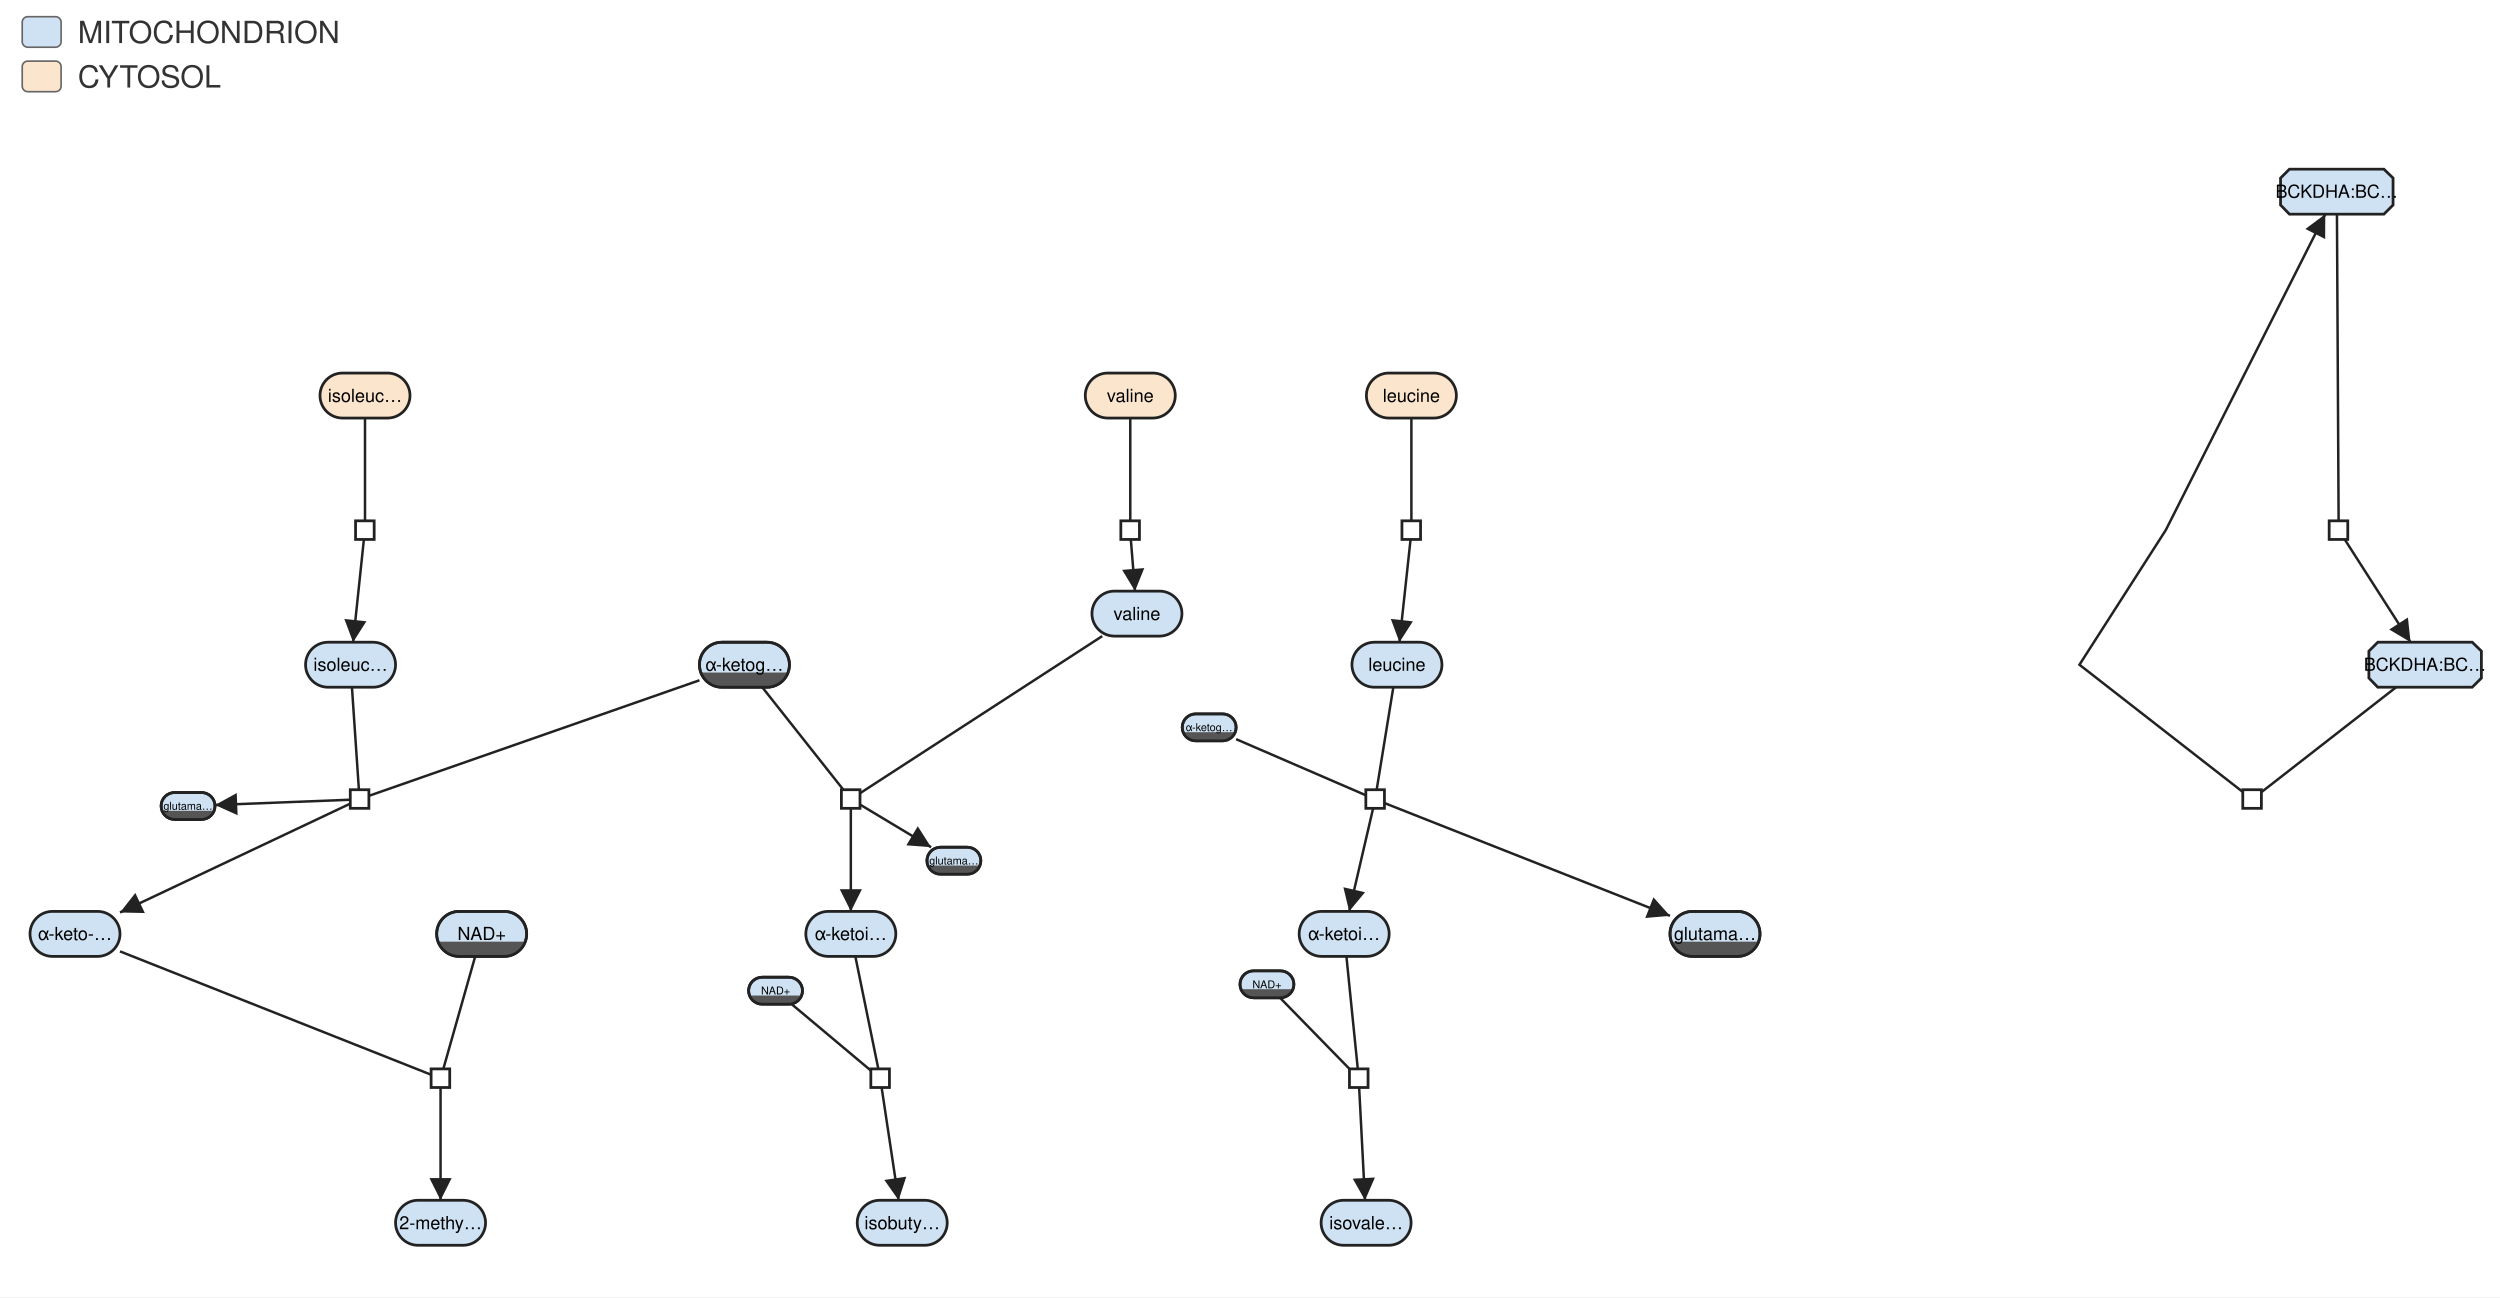
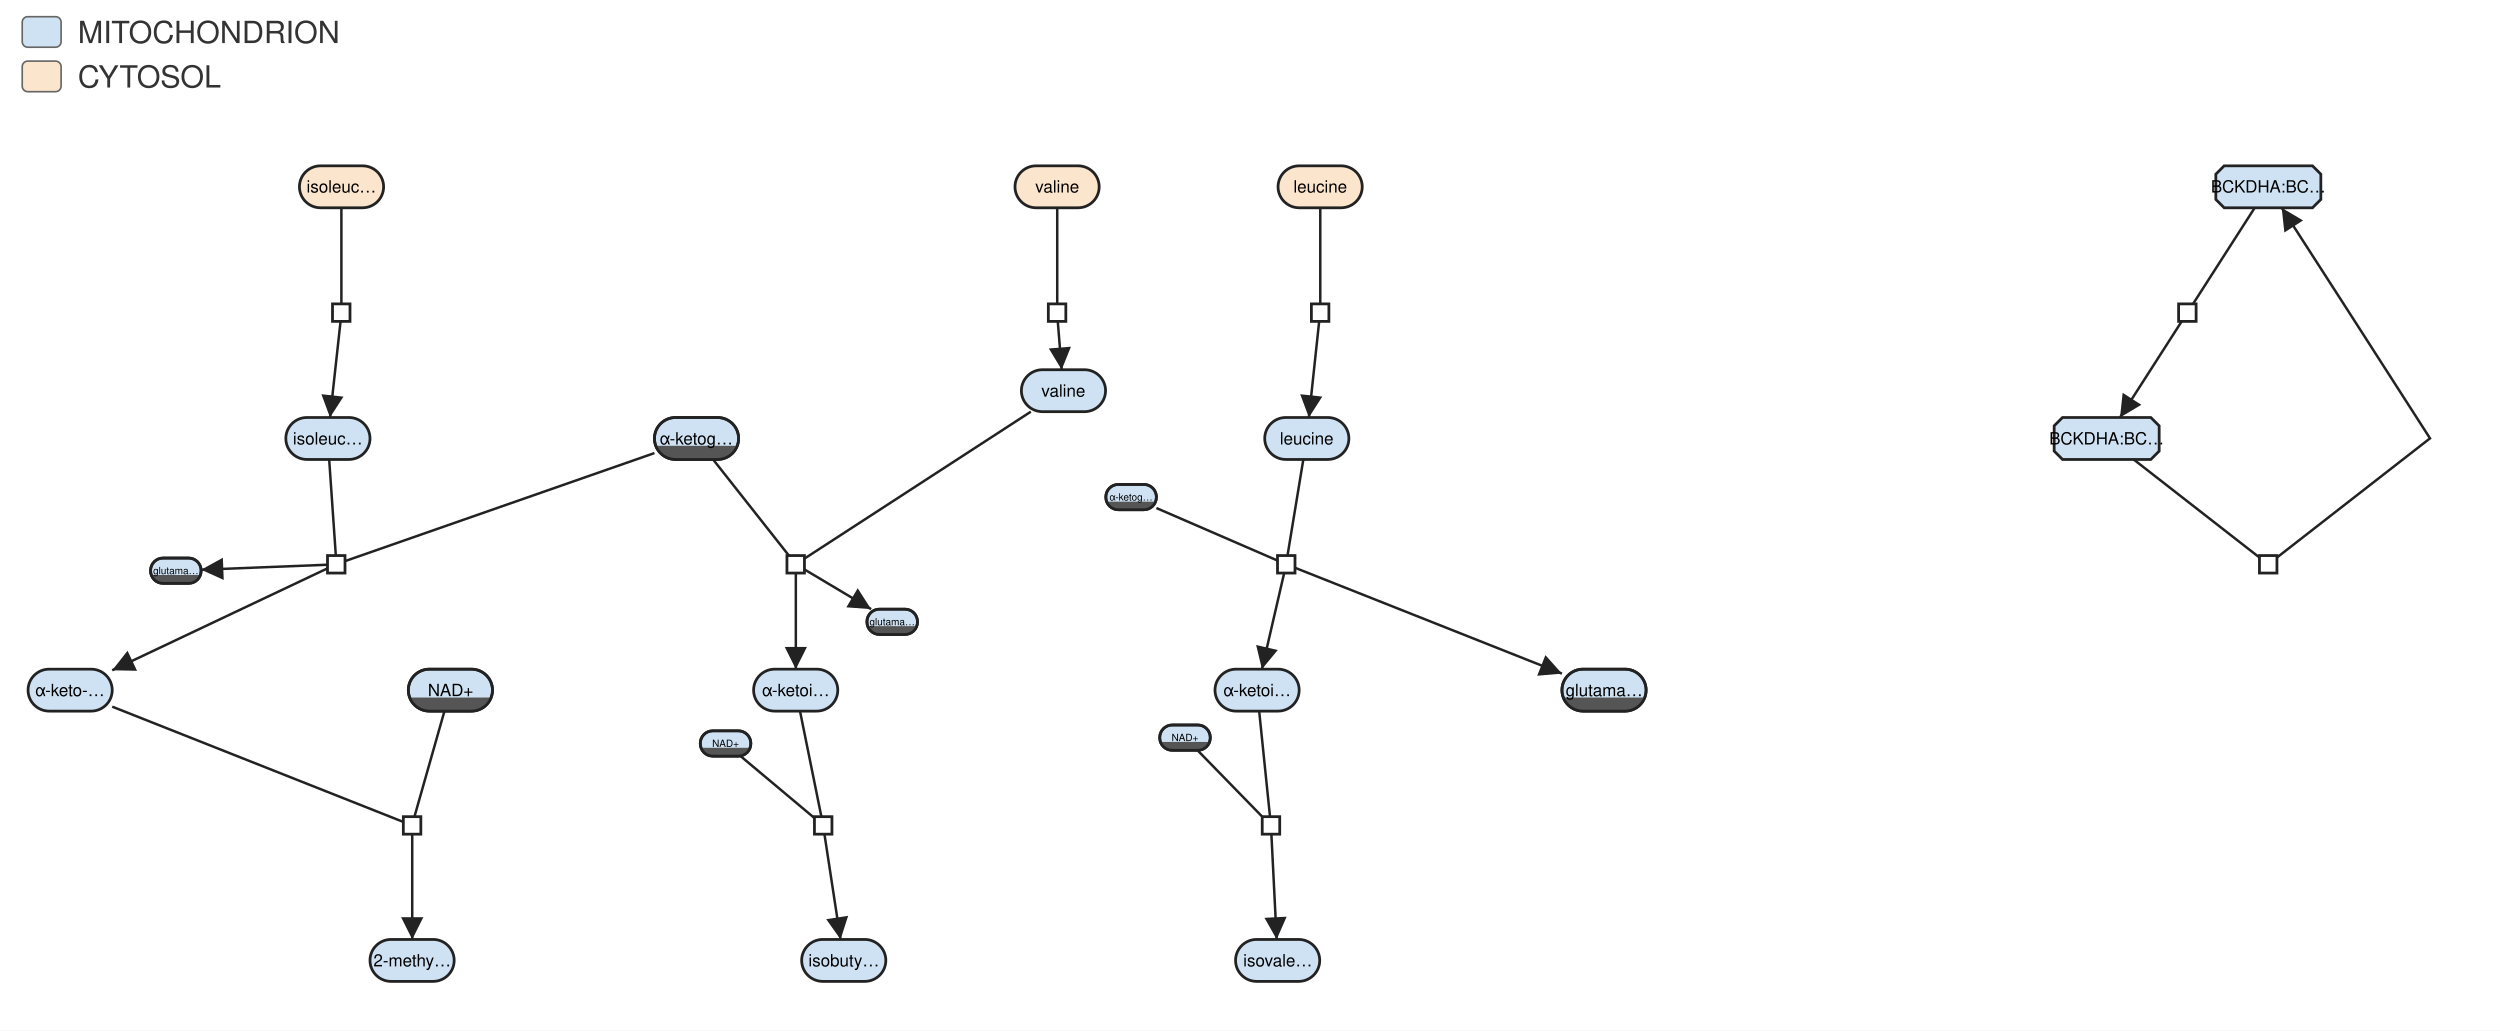
- <svg xmlns="http://www.w3.org/2000/svg" width="900" height="467" viewBox="0 0 900 467" font-family="Helvetica, Arial, sans-serif">
+ <svg xmlns="http://www.w3.org/2000/svg" width="900" height="371" viewBox="0 0 900 371" font-family="Helvetica, Arial, sans-serif">
  <defs>
    <marker id="production" viewBox="0 0 10 10" refX="10" refY="5" markerWidth="8.0" markerHeight="8.0" markerUnits="userSpaceOnUse" orient="auto">
      <path d="M0,0 L10,5 L0,10 z" fill="#222" />
    </marker>
    <marker id="stimulation" viewBox="0 0 11 10" refX="10" refY="5" markerWidth="8.8" markerHeight="8.0" markerUnits="userSpaceOnUse" orient="auto">
      <path d="M1,1 L10,5 L1,9 z" fill="#fff" stroke="#222" stroke-width="1.2" />
    </marker>
    <marker id="catalysis" viewBox="0 0 10 10" refX="9" refY="5" markerWidth="8.0" markerHeight="8.0" markerUnits="userSpaceOnUse" orient="auto">
      <circle cx="5" cy="5" r="4" fill="#fff" stroke="#222" stroke-width="1.2" />
    </marker>
    <marker id="inhibition" viewBox="0 0 4 10" refX="1" refY="5" markerWidth="3.2" markerHeight="8.0" markerUnits="userSpaceOnUse" orient="auto">
      <path d="M1,0 L1,10" stroke="#222" stroke-width="2" />
    </marker>
    <marker id="necessary-stimulation" viewBox="0 0 14 10" refX="13" refY="5" markerWidth="11.2" markerHeight="8.0" markerUnits="userSpaceOnUse" orient="auto">
      <path d="M1,0 L1,10" stroke="#222" stroke-width="1.6" />
      <path d="M4,1 L13,5 L4,9 z" fill="#fff" stroke="#222" stroke-width="1.2" />
    </marker>
    <marker id="modulation" viewBox="0 0 12 10" refX="11" refY="5" markerWidth="9.6" markerHeight="8.0" markerUnits="userSpaceOnUse" orient="auto">
      <path d="M1,5 L6,1 L11,5 L6,9 z" fill="#fff" stroke="#222" stroke-width="1.2" />
    </marker>
  </defs>
  <rect width="100%" height="100%" fill="#fff" />
  <rect x="8" y="6" width="14" height="11" rx="2" fill="#cfe2f3" stroke="#666" stroke-width="0.6" />
  <text x="28" y="15.5" font-size="11" fill="#333">MITOCHONDRION</text>
  <rect x="8" y="22" width="14" height="11" rx="2" fill="#fce5cd" stroke="#666" stroke-width="0.6" />
  <text x="28" y="31.5" font-size="11" fill="#333">CYTOSOL</text>
-   <polyline points="445.0,266.1 491.7,286.3" fill="none" stroke="#222" stroke-width="0.9" />
-   <polyline points="43.2,342.5 155.2,386.9" fill="none" stroke="#222" stroke-width="0.9" />
-   <polyline points="251.8,244.9 132.8,286.5" fill="none" stroke="#222" stroke-width="0.9" />
-   <polyline points="274.4,247.4 303.6,284.3" fill="none" stroke="#222" stroke-width="0.9" />
-   <polyline points="484.7,344.2 488.8,384.8" fill="none" stroke="#222" stroke-width="0.9" />
-   <polyline points="307.9,344.2 316.2,384.8" fill="none" stroke="#222" stroke-width="0.9" />
-   <polyline points="131.4,150.5 131.4,187.5" fill="none" stroke="#222" stroke-width="0.9" />
-   <polyline points="126.7,247.4 129.2,284.3" fill="none" stroke="#222" stroke-width="0.9" />
-   <polyline points="508.1,150.5 508.1,187.5" fill="none" stroke="#222" stroke-width="0.9" />
-   <polyline points="501.6,247.4 495.6,284.3" fill="none" stroke="#222" stroke-width="0.9" />
-   <polyline points="406.9,150.5 406.9,187.5" fill="none" stroke="#222" stroke-width="0.9" />
-   <polyline points="396.8,229.0 309.7,285.5" fill="none" stroke="#222" stroke-width="0.9" />
-   <polyline points="285.0,361.5 313.5,385.4" fill="none" stroke="#222" stroke-width="0.9" />
-   <polyline points="460.9,359.3 485.8,384.8" fill="none" stroke="#222" stroke-width="0.9" />
-   <polyline points="841.3,77.1 841.9,187.5" fill="none" stroke="#222" stroke-width="0.9" />
-   <polyline points="862.6,247.4 814.2,285.1" fill="none" stroke="#222" stroke-width="0.9" />
-   <polyline points="171.1,344.2 159.6,384.8" fill="none" stroke="#222" stroke-width="0.9" />
-   <polyline points="494.3,291.1 485.7,328.1" fill="none" stroke="#222" stroke-width="0.9" marker-end="url(#production)" />
-   <polyline points="498.4,289.1 601.2,329.7" fill="none" stroke="#222" stroke-width="0.9" marker-end="url(#production)" />
-   <polyline points="131.0,194.2 127.1,231.2" fill="none" stroke="#222" stroke-width="0.9" marker-end="url(#production)" />
-   <polyline points="407.1,194.2 408.6,212.8" fill="none" stroke="#222" stroke-width="0.9" marker-end="url(#production)" />
-   <polyline points="126.1,287.9 77.4,289.8" fill="none" stroke="#222" stroke-width="0.9" marker-end="url(#production)" />
-   <polyline points="126.1,289.3 43.2,328.5" fill="none" stroke="#222" stroke-width="0.9" marker-end="url(#production)" />
-   <polyline points="158.6,391.6 158.6,432.1" fill="none" stroke="#222" stroke-width="0.9" marker-end="url(#production)" />
-   <polyline points="306.3,291.1 306.3,328.1" fill="none" stroke="#222" stroke-width="0.9" marker-end="url(#production)" />
-   <polyline points="309.7,289.7 335.2,305.0" fill="none" stroke="#222" stroke-width="0.9" marker-end="url(#production)" />
-   <polyline points="317.4,391.6 323.5,432.1" fill="none" stroke="#222" stroke-width="0.9" marker-end="url(#production)" />
-   <polyline points="844.1,194.2 867.8,231.2" fill="none" stroke="#222" stroke-width="0.9" marker-end="url(#production)" />
-   <polyline points="807.4,285.1 748.6,239.3 779.7,190.8 837.1,77.1" fill="none" stroke="#222" stroke-width="0.9" marker-end="url(#production)" />
-   <polyline points="489.3,391.6 491.4,432.1" fill="none" stroke="#222" stroke-width="0.9" marker-end="url(#production)" />
-   <polyline points="507.8,194.2 503.8,231.2" fill="none" stroke="#222" stroke-width="0.9" marker-end="url(#production)" />
-   <rect x="425.6" y="257.0" width="19.4" height="9.7" rx="4.9" fill="#cfe2f3" stroke="#222" stroke-width="1" />
+   <polyline points="416.3,182.9 459.9,201.8" fill="none" stroke="#222" stroke-width="0.9" />
+   <polyline points="40.4,254.4 145.2,295.9" fill="none" stroke="#222" stroke-width="0.9" />
+   <polyline points="235.6,163.1 124.2,202.0" fill="none" stroke="#222" stroke-width="0.9" />
+   <polyline points="256.7,165.4 284.0,200.0" fill="none" stroke="#222" stroke-width="0.9" />
+   <polyline points="453.3,256.0 457.2,294.0" fill="none" stroke="#222" stroke-width="0.9" />
+   <polyline points="288.0,256.0 295.7,294.0" fill="none" stroke="#222" stroke-width="0.9" />
+   <polyline points="122.9,74.8 122.9,109.4" fill="none" stroke="#222" stroke-width="0.9" />
+   <polyline points="118.5,165.4 120.9,200.0" fill="none" stroke="#222" stroke-width="0.9" />
+   <polyline points="475.3,74.8 475.3,109.4" fill="none" stroke="#222" stroke-width="0.9" />
+   <polyline points="469.2,165.4 463.5,200.0" fill="none" stroke="#222" stroke-width="0.9" />
+   <polyline points="380.6,74.8 380.6,109.4" fill="none" stroke="#222" stroke-width="0.9" />
+   <polyline points="371.1,148.2 289.6,201.1" fill="none" stroke="#222" stroke-width="0.9" />
+   <polyline points="266.6,272.2 293.2,294.5" fill="none" stroke="#222" stroke-width="0.9" />
+   <polyline points="431.1,270.1 454.4,294.0" fill="none" stroke="#222" stroke-width="0.9" />
+   <polyline points="811.7,74.8 789.5,109.4" fill="none" stroke="#222" stroke-width="0.9" />
+   <polyline points="768.1,165.4 813.4,200.7" fill="none" stroke="#222" stroke-width="0.9" />
+   <polyline points="160.0,256.0 149.2,294.0" fill="none" stroke="#222" stroke-width="0.9" />
+   <polyline points="462.3,206.3 454.3,240.9" fill="none" stroke="#222" stroke-width="0.9" marker-end="url(#production)" />
+   <polyline points="466.2,204.4 562.3,242.5" fill="none" stroke="#222" stroke-width="0.9" marker-end="url(#production)" />
+   <polyline points="122.6,115.7 118.8,150.3" fill="none" stroke="#222" stroke-width="0.9" marker-end="url(#production)" />
+   <polyline points="380.8,115.7 382.2,133.1" fill="none" stroke="#222" stroke-width="0.9" marker-end="url(#production)" />
+   <polyline points="117.9,203.3 72.4,205.1" fill="none" stroke="#222" stroke-width="0.9" marker-end="url(#production)" />
+   <polyline points="117.9,204.6 40.4,241.3" fill="none" stroke="#222" stroke-width="0.9" marker-end="url(#production)" />
+   <polyline points="148.4,300.3 148.4,338.2" fill="none" stroke="#222" stroke-width="0.9" marker-end="url(#production)" />
+   <polyline points="286.5,206.3 286.5,240.9" fill="none" stroke="#222" stroke-width="0.9" marker-end="url(#production)" />
+   <polyline points="289.6,205.0 313.6,219.3" fill="none" stroke="#222" stroke-width="0.9" marker-end="url(#production)" />
+   <polyline points="296.8,300.3 302.6,338.2" fill="none" stroke="#222" stroke-width="0.9" marker-end="url(#production)" />
+   <polyline points="785.4,115.7 763.2,150.3" fill="none" stroke="#222" stroke-width="0.9" marker-end="url(#production)" />
+   <polyline points="819.7,200.7 874.8,157.8 845.7,112.5 821.4,74.8" fill="none" stroke="#222" stroke-width="0.9" marker-end="url(#production)" />
+   <polyline points="457.7,300.3 459.6,338.2" fill="none" stroke="#222" stroke-width="0.9" marker-end="url(#production)" />
+   <polyline points="474.9,115.7 471.2,150.3" fill="none" stroke="#222" stroke-width="0.9" marker-end="url(#production)" />
+   <rect x="398.1" y="174.4" width="18.2" height="9.1" rx="4.5" fill="#cfe2f3" stroke="#222" stroke-width="1" />
  <clipPath id="clone0">
-     <rect x="425.6" y="257.0" width="19.4" height="9.7" rx="4.9" fill="#fff" stroke="#222" stroke-width="1" />
+     <rect x="398.1" y="174.4" width="18.2" height="9.1" rx="4.5" fill="#fff" stroke="#222" stroke-width="1" />
  </clipPath>
-   <rect x="425.6" y="263.6" width="19.4" height="3.2" fill="#555" clip-path="url(#clone0)" />
-   <rect x="425.6" y="257.0" width="19.4" height="9.7" rx="4.9" fill="none" stroke="#222" stroke-width="1" />
-   <text x="435.3" y="263.2" font-size="3.9" text-anchor="middle">α-ketog…</text>
-   <rect x="10.8" y="328.1" width="32.4" height="16.2" rx="8.1" fill="#cfe2f3" stroke="#222" stroke-width="1" />
-   <text x="27.0" y="338.4" font-size="6.5" text-anchor="middle">α-keto-…</text>
-   <rect x="251.8" y="231.2" width="32.4" height="16.2" rx="8.1" fill="#cfe2f3" stroke="#222" stroke-width="1" />
+   <rect x="398.1" y="180.6" width="18.2" height="3.0" fill="#555" clip-path="url(#clone0)" />
+   <rect x="398.1" y="174.4" width="18.2" height="9.1" rx="4.5" fill="none" stroke="#222" stroke-width="1" />
+   <text x="407.2" y="180.2" font-size="3.6" text-anchor="middle">α-ketog…</text>
+   <rect x="10.1" y="240.9" width="30.3" height="15.1" rx="7.6" fill="#cfe2f3" stroke="#222" stroke-width="1" />
+   <text x="25.2" y="250.6" font-size="6.1" text-anchor="middle">α-keto-…</text>
+   <rect x="235.6" y="150.3" width="30.3" height="15.1" rx="7.6" fill="#cfe2f3" stroke="#222" stroke-width="1" />
  <clipPath id="clone2">
-     <rect x="251.8" y="231.2" width="32.4" height="16.2" rx="8.1" fill="#fff" stroke="#222" stroke-width="1" />
+     <rect x="235.6" y="150.3" width="30.3" height="15.1" rx="7.6" fill="#fff" stroke="#222" stroke-width="1" />
  </clipPath>
-   <rect x="251.8" y="242.1" width="32.4" height="5.3" fill="#555" clip-path="url(#clone2)" />
-   <rect x="251.8" y="231.2" width="32.4" height="16.2" rx="8.1" fill="none" stroke="#222" stroke-width="1" />
-   <text x="268.0" y="241.5" font-size="6.5" text-anchor="middle">α-ketog…</text>
-   <rect x="467.7" y="328.1" width="32.4" height="16.2" rx="8.1" fill="#cfe2f3" stroke="#222" stroke-width="1" />
-   <text x="483.9" y="338.4" font-size="6.5" text-anchor="middle">α-ketoi…</text>
-   <rect x="290.1" y="328.1" width="32.4" height="16.2" rx="8.1" fill="#cfe2f3" stroke="#222" stroke-width="1" />
-   <text x="306.3" y="338.4" font-size="6.5" text-anchor="middle">α-ketoi…</text>
-   <rect x="601.2" y="328.1" width="32.4" height="16.2" rx="8.1" fill="#cfe2f3" stroke="#222" stroke-width="1" />
+   <rect x="235.6" y="160.5" width="30.3" height="4.9" fill="#555" clip-path="url(#clone2)" />
+   <rect x="235.6" y="150.3" width="30.3" height="15.1" rx="7.6" fill="none" stroke="#222" stroke-width="1" />
+   <text x="250.7" y="160.0" font-size="6.1" text-anchor="middle">α-ketog…</text>
+   <rect x="437.4" y="240.9" width="30.3" height="15.1" rx="7.6" fill="#cfe2f3" stroke="#222" stroke-width="1" />
+   <text x="452.6" y="250.6" font-size="6.1" text-anchor="middle">α-ketoi…</text>
+   <rect x="271.3" y="240.9" width="30.3" height="15.1" rx="7.6" fill="#cfe2f3" stroke="#222" stroke-width="1" />
+   <text x="286.5" y="250.6" font-size="6.1" text-anchor="middle">α-ketoi…</text>
+   <rect x="562.3" y="240.9" width="30.3" height="15.1" rx="7.6" fill="#cfe2f3" stroke="#222" stroke-width="1" />
  <clipPath id="clone5">
-     <rect x="601.2" y="328.1" width="32.4" height="16.2" rx="8.1" fill="#fff" stroke="#222" stroke-width="1" />
+     <rect x="562.3" y="240.9" width="30.3" height="15.1" rx="7.6" fill="#fff" stroke="#222" stroke-width="1" />
  </clipPath>
-   <rect x="601.2" y="339.0" width="32.4" height="5.3" fill="#555" clip-path="url(#clone5)" />
-   <rect x="601.2" y="328.1" width="32.4" height="16.2" rx="8.1" fill="none" stroke="#222" stroke-width="1" />
-   <text x="617.4" y="338.4" font-size="6.5" text-anchor="middle">glutama…</text>
-   <rect x="308.6" y="432.1" width="32.4" height="16.2" rx="8.1" fill="#cfe2f3" stroke="#222" stroke-width="1" />
-   <text x="324.8" y="442.5" font-size="6.5" text-anchor="middle">isobuty…</text>
-   <rect x="115.2" y="134.3" width="32.4" height="16.2" rx="8.1" fill="#fce5cd" stroke="#222" stroke-width="1" />
-   <text x="131.4" y="144.7" font-size="6.5" text-anchor="middle">isoleuc…</text>
-   <rect x="110.0" y="231.2" width="32.4" height="16.2" rx="8.1" fill="#cfe2f3" stroke="#222" stroke-width="1" />
-   <text x="126.2" y="241.5" font-size="6.5" text-anchor="middle">isoleuc…</text>
-   <rect x="475.6" y="432.1" width="32.4" height="16.2" rx="8.1" fill="#cfe2f3" stroke="#222" stroke-width="1" />
-   <text x="491.8" y="442.5" font-size="6.5" text-anchor="middle">isovale…</text>
-   <rect x="491.9" y="134.3" width="32.4" height="16.2" rx="8.1" fill="#fce5cd" stroke="#222" stroke-width="1" />
-   <text x="508.1" y="144.7" font-size="6.5" text-anchor="middle">leucine</text>
-   <rect x="58.0" y="285.3" width="19.4" height="9.7" rx="4.9" fill="#cfe2f3" stroke="#222" stroke-width="1" />
+   <rect x="562.3" y="251.1" width="30.3" height="4.9" fill="#555" clip-path="url(#clone5)" />
+   <rect x="562.3" y="240.9" width="30.3" height="15.1" rx="7.6" fill="none" stroke="#222" stroke-width="1" />
+   <text x="577.5" y="250.6" font-size="6.1" text-anchor="middle">glutama…</text>
+   <rect x="288.6" y="338.2" width="30.3" height="15.1" rx="7.6" fill="#cfe2f3" stroke="#222" stroke-width="1" />
+   <text x="303.8" y="347.9" font-size="6.1" text-anchor="middle">isobuty…</text>
+   <rect x="107.8" y="59.7" width="30.3" height="15.1" rx="7.6" fill="#fce5cd" stroke="#222" stroke-width="1" />
+   <text x="122.9" y="69.3" font-size="6.1" text-anchor="middle">isoleuc…</text>
+   <rect x="102.9" y="150.3" width="30.3" height="15.1" rx="7.6" fill="#cfe2f3" stroke="#222" stroke-width="1" />
+   <text x="118.0" y="160.0" font-size="6.1" text-anchor="middle">isoleuc…</text>
+   <rect x="444.8" y="338.2" width="30.3" height="15.1" rx="7.6" fill="#cfe2f3" stroke="#222" stroke-width="1" />
+   <text x="460.0" y="347.9" font-size="6.1" text-anchor="middle">isovale…</text>
+   <rect x="460.1" y="59.7" width="30.3" height="15.1" rx="7.6" fill="#fce5cd" stroke="#222" stroke-width="1" />
+   <text x="475.3" y="69.3" font-size="6.1" text-anchor="middle">leucine</text>
+   <rect x="54.2" y="200.9" width="18.2" height="9.1" rx="4.5" fill="#cfe2f3" stroke="#222" stroke-width="1" />
  <clipPath id="clone11">
-     <rect x="58.0" y="285.3" width="19.4" height="9.7" rx="4.9" fill="#fff" stroke="#222" stroke-width="1" />
+     <rect x="54.2" y="200.9" width="18.2" height="9.1" rx="4.5" fill="#fff" stroke="#222" stroke-width="1" />
  </clipPath>
-   <rect x="58.0" y="291.9" width="19.4" height="3.2" fill="#555" clip-path="url(#clone11)" />
-   <rect x="58.0" y="285.3" width="19.4" height="9.7" rx="4.9" fill="none" stroke="#222" stroke-width="1" />
-   <text x="67.7" y="291.5" font-size="3.9" text-anchor="middle">glutama…</text>
-   <rect x="486.7" y="231.2" width="32.4" height="16.2" rx="8.1" fill="#cfe2f3" stroke="#222" stroke-width="1" />
-   <text x="502.9" y="241.5" font-size="6.5" text-anchor="middle">leucine</text>
-   <rect x="390.7" y="134.3" width="32.4" height="16.2" rx="8.1" fill="#fce5cd" stroke="#222" stroke-width="1" />
-   <text x="406.9" y="144.7" font-size="6.5" text-anchor="middle">valine</text>
-   <rect x="393.1" y="212.8" width="32.4" height="16.2" rx="8.1" fill="#cfe2f3" stroke="#222" stroke-width="1" />
-   <text x="409.3" y="223.2" font-size="6.5" text-anchor="middle">valine</text>
-   <rect x="333.7" y="305.0" width="19.4" height="9.7" rx="4.9" fill="#cfe2f3" stroke="#222" stroke-width="1" />
+   <rect x="54.2" y="207.0" width="18.2" height="3.0" fill="#555" clip-path="url(#clone11)" />
+   <rect x="54.2" y="200.9" width="18.2" height="9.1" rx="4.5" fill="none" stroke="#222" stroke-width="1" />
+   <text x="63.3" y="206.7" font-size="3.6" text-anchor="middle">glutama…</text>
+   <rect x="455.3" y="150.3" width="30.3" height="15.1" rx="7.6" fill="#cfe2f3" stroke="#222" stroke-width="1" />
+   <text x="470.4" y="160.0" font-size="6.1" text-anchor="middle">leucine</text>
+   <rect x="365.4" y="59.7" width="30.3" height="15.1" rx="7.6" fill="#fce5cd" stroke="#222" stroke-width="1" />
+   <text x="380.6" y="69.3" font-size="6.1" text-anchor="middle">valine</text>
+   <rect x="367.7" y="133.1" width="30.3" height="15.1" rx="7.6" fill="#cfe2f3" stroke="#222" stroke-width="1" />
+   <text x="382.8" y="142.8" font-size="6.1" text-anchor="middle">valine</text>
+   <rect x="312.1" y="219.3" width="18.2" height="9.1" rx="4.5" fill="#cfe2f3" stroke="#222" stroke-width="1" />
  <clipPath id="clone15">
-     <rect x="333.7" y="305.0" width="19.4" height="9.7" rx="4.9" fill="#fff" stroke="#222" stroke-width="1" />
+     <rect x="312.1" y="219.3" width="18.2" height="9.1" rx="4.5" fill="#fff" stroke="#222" stroke-width="1" />
  </clipPath>
-   <rect x="333.7" y="311.6" width="19.4" height="3.2" fill="#555" clip-path="url(#clone15)" />
-   <rect x="333.7" y="305.0" width="19.4" height="9.7" rx="4.9" fill="none" stroke="#222" stroke-width="1" />
-   <text x="343.4" y="311.2" font-size="3.9" text-anchor="middle">glutama…</text>
-   <rect x="269.5" y="351.8" width="19.4" height="9.7" rx="4.9" fill="#cfe2f3" stroke="#222" stroke-width="1" />
+   <rect x="312.1" y="225.4" width="18.2" height="3.0" fill="#555" clip-path="url(#clone15)" />
+   <rect x="312.1" y="219.3" width="18.2" height="9.1" rx="4.5" fill="none" stroke="#222" stroke-width="1" />
+   <text x="321.2" y="225.1" font-size="3.6" text-anchor="middle">glutama…</text>
+   <rect x="252.1" y="263.1" width="18.2" height="9.1" rx="4.5" fill="#cfe2f3" stroke="#222" stroke-width="1" />
  <clipPath id="clone16">
-     <rect x="269.5" y="351.8" width="19.4" height="9.7" rx="4.9" fill="#fff" stroke="#222" stroke-width="1" />
+     <rect x="252.1" y="263.1" width="18.2" height="9.1" rx="4.5" fill="#fff" stroke="#222" stroke-width="1" />
  </clipPath>
-   <rect x="269.5" y="358.4" width="19.4" height="3.2" fill="#555" clip-path="url(#clone16)" />
-   <rect x="269.5" y="351.8" width="19.4" height="9.7" rx="4.9" fill="none" stroke="#222" stroke-width="1" />
-   <text x="279.2" y="358.0" font-size="3.9" text-anchor="middle">NAD+</text>
-   <rect x="446.4" y="349.5" width="19.4" height="9.7" rx="4.9" fill="#cfe2f3" stroke="#222" stroke-width="1" />
+   <rect x="252.1" y="269.2" width="18.2" height="3.0" fill="#555" clip-path="url(#clone16)" />
+   <rect x="252.1" y="263.1" width="18.2" height="9.1" rx="4.5" fill="none" stroke="#222" stroke-width="1" />
+   <text x="261.2" y="268.9" font-size="3.6" text-anchor="middle">NAD+</text>
+   <rect x="417.5" y="261.0" width="18.2" height="9.1" rx="4.5" fill="#cfe2f3" stroke="#222" stroke-width="1" />
  <clipPath id="clone17">
-     <rect x="446.4" y="349.5" width="19.4" height="9.7" rx="4.9" fill="#fff" stroke="#222" stroke-width="1" />
+     <rect x="417.5" y="261.0" width="18.2" height="9.1" rx="4.5" fill="#fff" stroke="#222" stroke-width="1" />
  </clipPath>
-   <rect x="446.4" y="356.1" width="19.4" height="3.2" fill="#555" clip-path="url(#clone17)" />
-   <rect x="446.4" y="349.5" width="19.4" height="9.7" rx="4.9" fill="none" stroke="#222" stroke-width="1" />
-   <text x="456.1" y="355.8" font-size="3.9" text-anchor="middle">NAD+</text>
-   <rect x="142.4" y="432.1" width="32.4" height="16.2" rx="8.1" fill="#cfe2f3" stroke="#222" stroke-width="1" />
-   <text x="158.6" y="442.5" font-size="6.5" text-anchor="middle">2-methy…</text>
-   <polygon points="824.2,60.9 858.2,60.9 861.5,64.1 861.5,73.8 858.2,77.1 824.2,77.1 821.0,73.8 821.0,64.1" fill="#cfe2f3" stroke="#222" stroke-width="1" />
-   <text x="841.2" y="71.2" font-size="6.5" text-anchor="middle">BCKDHA:BC…</text>
-   <polygon points="856.0,231.2 890.0,231.2 893.3,234.4 893.3,244.1 890.0,247.4 856.0,247.4 852.8,244.1 852.8,234.4" fill="#cfe2f3" stroke="#222" stroke-width="1" />
-   <text x="873.0" y="241.5" font-size="6.5" text-anchor="middle">BCKDHA:BC…</text>
-   <rect x="157.2" y="328.1" width="32.4" height="16.2" rx="8.1" fill="#cfe2f3" stroke="#222" stroke-width="1" />
+   <rect x="417.5" y="267.1" width="18.2" height="3.0" fill="#555" clip-path="url(#clone17)" />
+   <rect x="417.5" y="261.0" width="18.2" height="9.1" rx="4.5" fill="none" stroke="#222" stroke-width="1" />
+   <text x="426.6" y="266.8" font-size="3.6" text-anchor="middle">NAD+</text>
+   <rect x="133.2" y="338.2" width="30.3" height="15.1" rx="7.6" fill="#cfe2f3" stroke="#222" stroke-width="1" />
+   <text x="148.4" y="347.9" font-size="6.1" text-anchor="middle">2-methy…</text>
+   <polygon points="800.7,59.7 832.5,59.7 835.5,62.7 835.5,71.8 832.5,74.8 800.7,74.8 797.7,71.8 797.7,62.7" fill="#cfe2f3" stroke="#222" stroke-width="1" />
+   <text x="816.6" y="69.3" font-size="6.1" text-anchor="middle">BCKDHA:BC…</text>
+   <polygon points="742.5,150.3 774.3,150.3 777.3,153.3 777.3,162.4 774.3,165.4 742.5,165.4 739.5,162.4 739.5,153.3" fill="#cfe2f3" stroke="#222" stroke-width="1" />
+   <text x="758.4" y="160.0" font-size="6.1" text-anchor="middle">BCKDHA:BC…</text>
+   <rect x="147.0" y="240.9" width="30.3" height="15.1" rx="7.6" fill="#cfe2f3" stroke="#222" stroke-width="1" />
  <clipPath id="clone21">
-     <rect x="157.2" y="328.1" width="32.4" height="16.2" rx="8.1" fill="#fff" stroke="#222" stroke-width="1" />
+     <rect x="147.0" y="240.9" width="30.3" height="15.1" rx="7.6" fill="#fff" stroke="#222" stroke-width="1" />
  </clipPath>
-   <rect x="157.2" y="339.0" width="32.4" height="5.3" fill="#555" clip-path="url(#clone21)" />
-   <rect x="157.2" y="328.1" width="32.4" height="16.2" rx="8.1" fill="none" stroke="#222" stroke-width="1" />
-   <text x="173.4" y="338.4" font-size="6.5" text-anchor="middle">NAD+</text>
-   <rect x="491.7" y="284.3" width="6.7" height="6.7" fill="#fff" stroke="#222" stroke-width="1" />
-   <rect x="128.0" y="187.5" width="6.7" height="6.7" fill="#fff" stroke="#222" stroke-width="1" />
-   <rect x="403.5" y="187.5" width="6.7" height="6.7" fill="#fff" stroke="#222" stroke-width="1" />
-   <rect x="126.1" y="284.3" width="6.7" height="6.7" fill="#fff" stroke="#222" stroke-width="1" />
-   <rect x="155.2" y="384.8" width="6.7" height="6.7" fill="#fff" stroke="#222" stroke-width="1" />
-   <rect x="302.9" y="284.3" width="6.7" height="6.7" fill="#fff" stroke="#222" stroke-width="1" />
-   <rect x="313.5" y="384.8" width="6.7" height="6.7" fill="#fff" stroke="#222" stroke-width="1" />
-   <rect x="838.5" y="187.5" width="6.7" height="6.7" fill="#fff" stroke="#222" stroke-width="1" />
-   <rect x="807.4" y="284.3" width="6.7" height="6.7" fill="#fff" stroke="#222" stroke-width="1" />
-   <rect x="485.8" y="384.8" width="6.7" height="6.7" fill="#fff" stroke="#222" stroke-width="1" />
-   <rect x="504.7" y="187.5" width="6.7" height="6.7" fill="#fff" stroke="#222" stroke-width="1" />
+   <rect x="147.0" y="251.1" width="30.3" height="4.9" fill="#555" clip-path="url(#clone21)" />
+   <rect x="147.0" y="240.9" width="30.3" height="15.1" rx="7.6" fill="none" stroke="#222" stroke-width="1" />
+   <text x="162.2" y="250.6" font-size="6.1" text-anchor="middle">NAD+</text>
+   <rect x="459.9" y="200.0" width="6.3" height="6.3" fill="#fff" stroke="#222" stroke-width="1" />
+   <rect x="119.7" y="109.4" width="6.3" height="6.3" fill="#fff" stroke="#222" stroke-width="1" />
+   <rect x="377.4" y="109.4" width="6.3" height="6.3" fill="#fff" stroke="#222" stroke-width="1" />
+   <rect x="117.9" y="200.0" width="6.3" height="6.3" fill="#fff" stroke="#222" stroke-width="1" />
+   <rect x="145.2" y="294.0" width="6.3" height="6.3" fill="#fff" stroke="#222" stroke-width="1" />
+   <rect x="283.3" y="200.0" width="6.3" height="6.3" fill="#fff" stroke="#222" stroke-width="1" />
+   <rect x="293.2" y="294.0" width="6.3" height="6.3" fill="#fff" stroke="#222" stroke-width="1" />
+   <rect x="784.3" y="109.4" width="6.3" height="6.3" fill="#fff" stroke="#222" stroke-width="1" />
+   <rect x="813.4" y="200.0" width="6.3" height="6.3" fill="#fff" stroke="#222" stroke-width="1" />
+   <rect x="454.4" y="294.0" width="6.3" height="6.3" fill="#fff" stroke="#222" stroke-width="1" />
+   <rect x="472.1" y="109.4" width="6.3" height="6.3" fill="#fff" stroke="#222" stroke-width="1" />
</svg>
